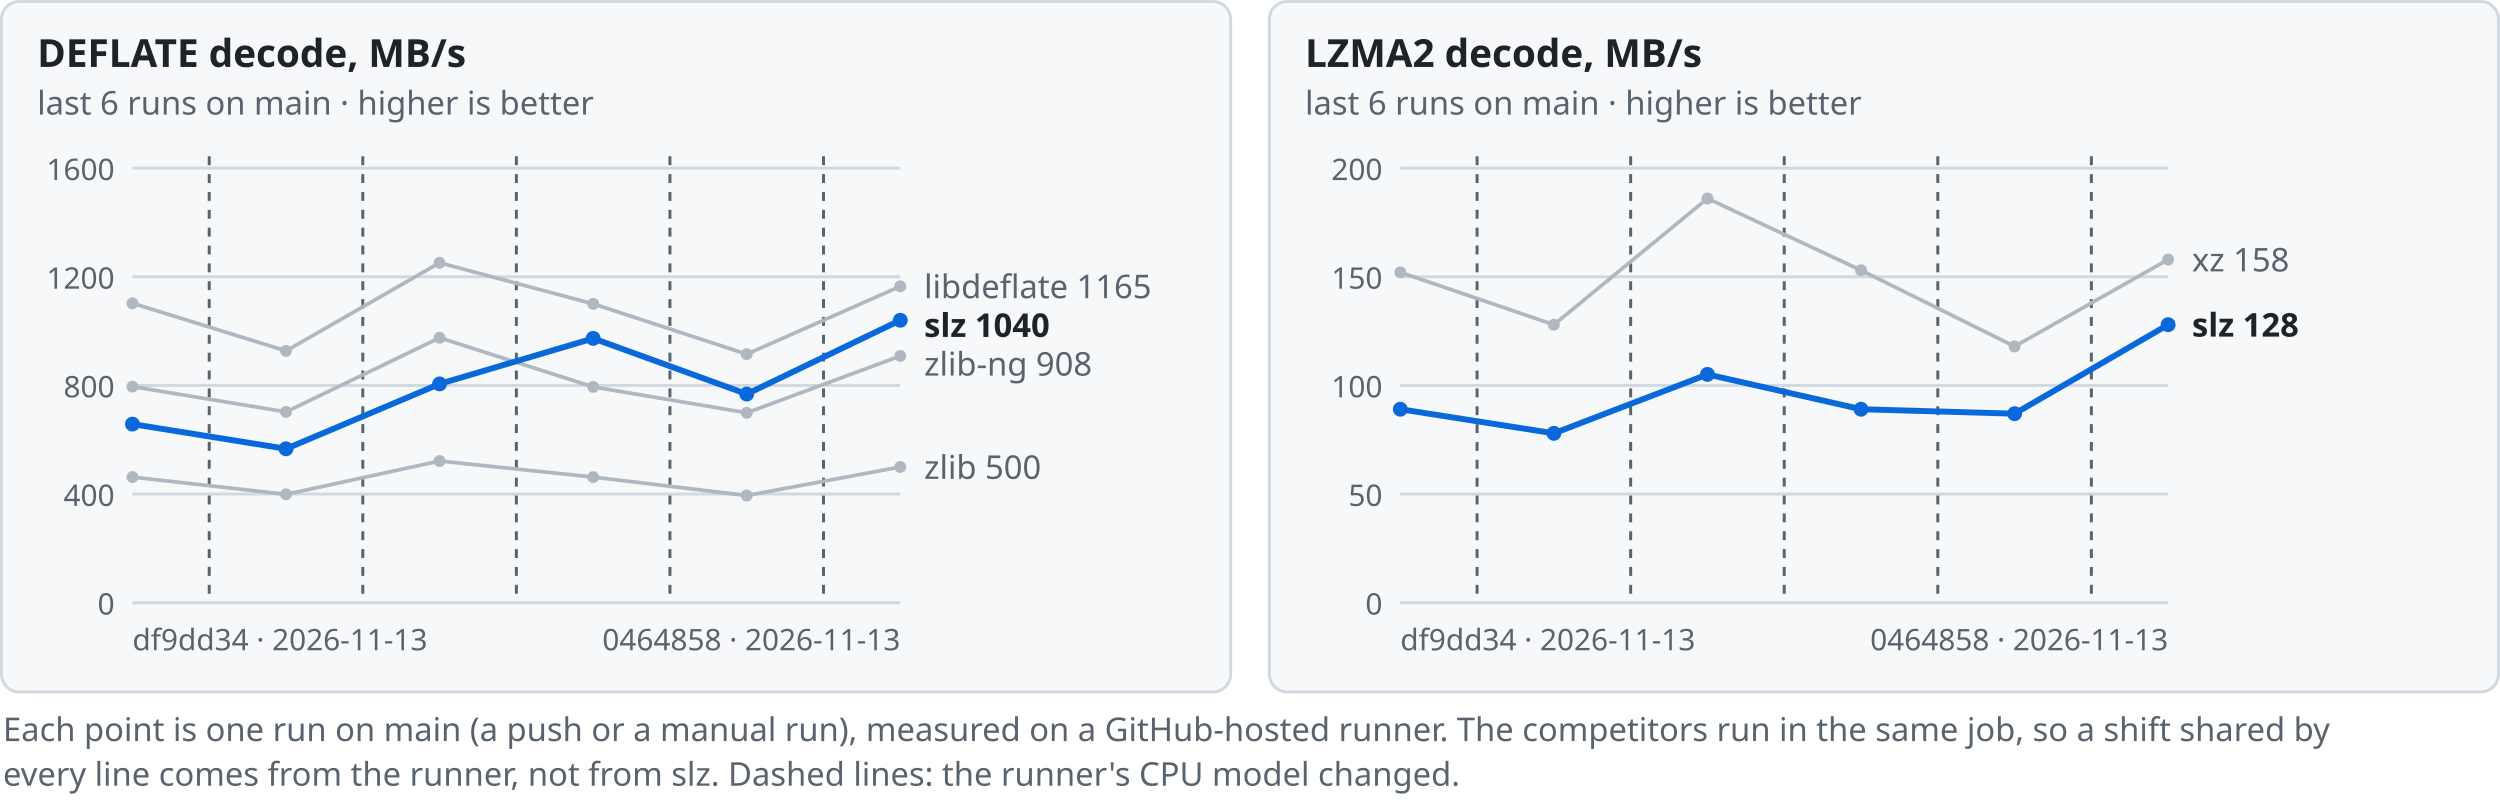
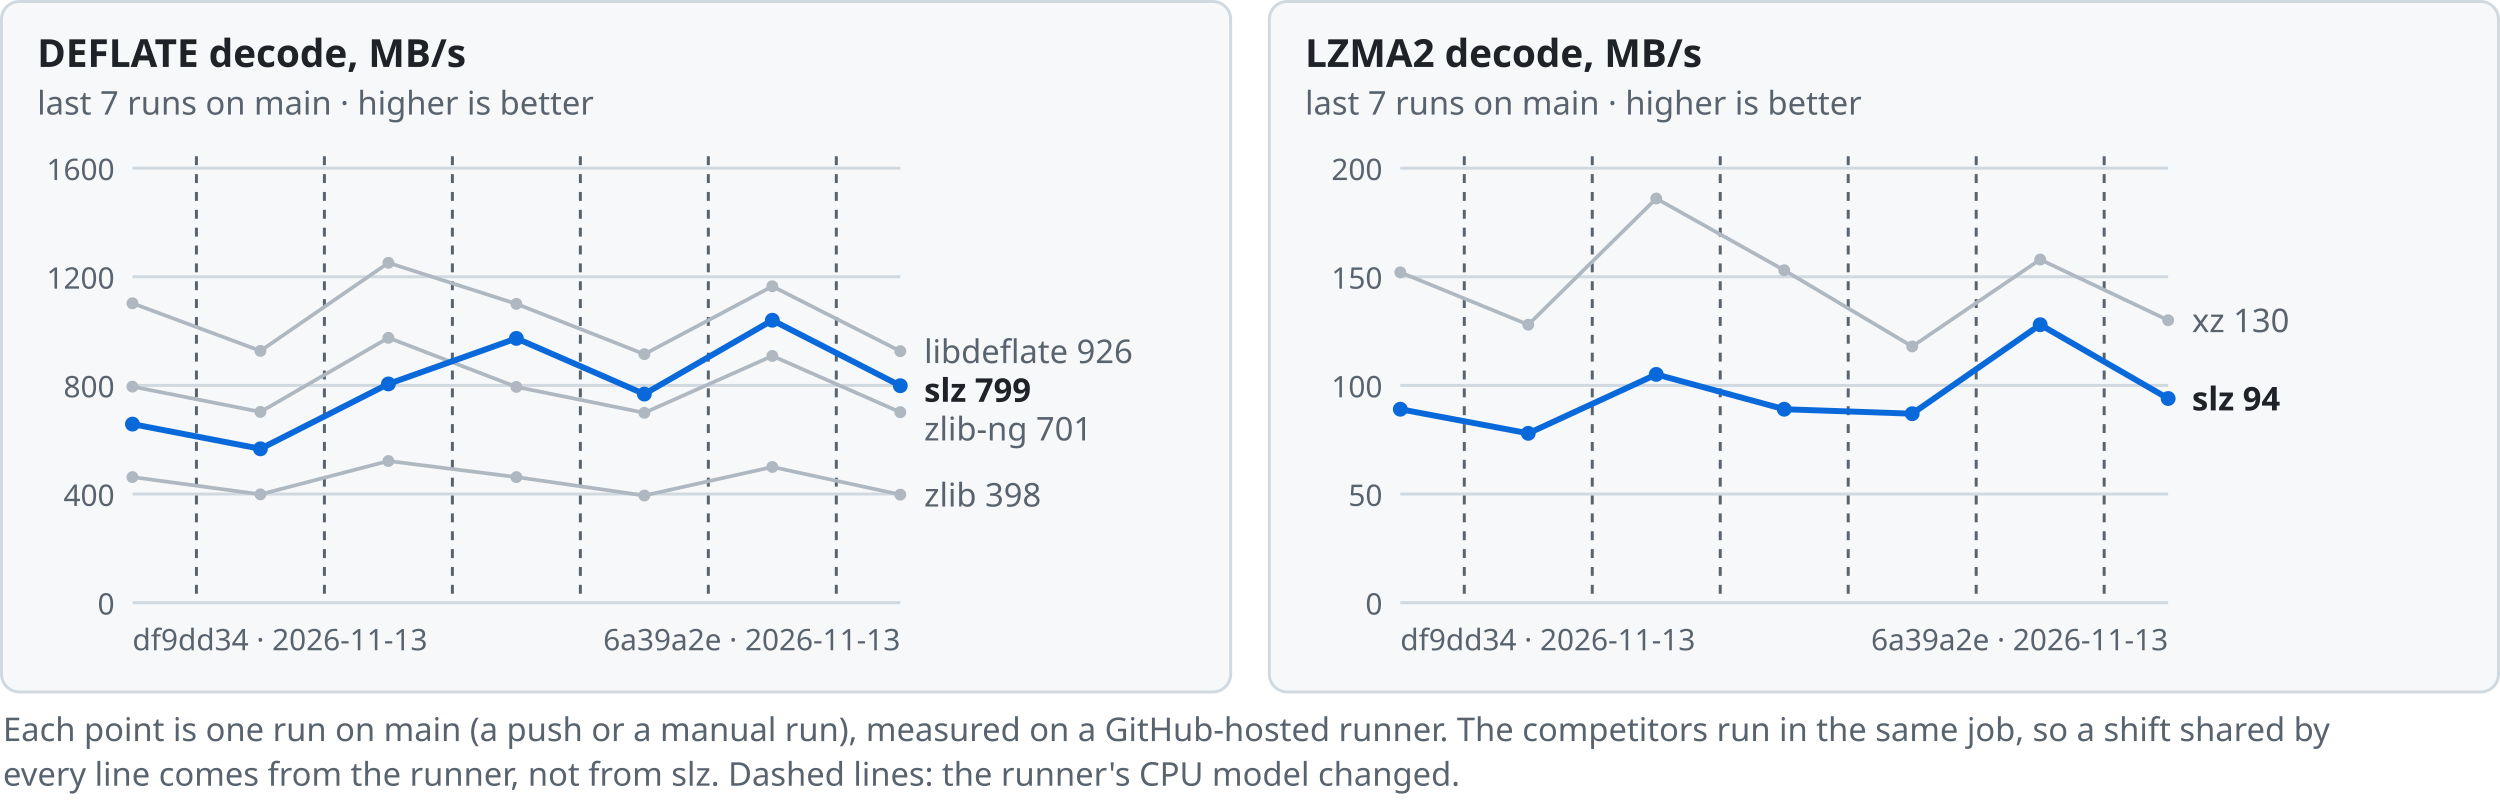
<svg xmlns="http://www.w3.org/2000/svg" width="840" height="270" viewBox="0 0 840 270" role="img" aria-labelledby="title desc">
  <style>text{font-family:-apple-system,BlinkMacSystemFont,'Segoe UI','Noto Sans',Helvetica,Arial,sans-serif;font-variant-numeric:tabular-nums}</style>
  <rect x="0.5" y="0.5" width="413.0" height="232.0" fill="#f6f8fa" rx="6" stroke="#d1d9e0" />
  <text x="12.5" y="22.5" font-size="13" fill="#1f2328" font-weight="600">DEFLATE decode, MB/s</text>
-   <text x="12.5" y="38.5" font-size="11" fill="#59636e">last 6 runs on main · higher is better</text>
+   <text x="12.5" y="38.5" font-size="11" fill="#59636e">last 7 runs on main · higher is better</text>
  <line x1="44.5" y1="202.5" x2="302.5" y2="202.5" stroke="#d1d9e0" stroke-width="1" />
  <text x="38.5" y="206.5" font-size="10" fill="#59636e" text-anchor="end">0</text>
  <line x1="44.5" y1="166.0" x2="302.5" y2="166.0" stroke="#d1d9e0" stroke-width="1" />
  <text x="38.5" y="170.0" font-size="10" fill="#59636e" text-anchor="end">400</text>
  <line x1="44.5" y1="129.5" x2="302.5" y2="129.5" stroke="#d1d9e0" stroke-width="1" />
  <text x="38.5" y="133.5" font-size="10" fill="#59636e" text-anchor="end">800</text>
  <line x1="44.5" y1="93.0" x2="302.5" y2="93.0" stroke="#d1d9e0" stroke-width="1" />
  <text x="38.5" y="97.0" font-size="10" fill="#59636e" text-anchor="end">1200</text>
  <line x1="44.5" y1="56.5" x2="302.5" y2="56.5" stroke="#d1d9e0" stroke-width="1" />
  <text x="38.5" y="60.5" font-size="10" fill="#59636e" text-anchor="end">1600</text>
-   <line x1="70.3" y1="52.5" x2="70.3" y2="202.5" stroke="#59636e" stroke-width="1" stroke-dasharray="3 3" />
-   <line x1="121.9" y1="52.5" x2="121.9" y2="202.5" stroke="#59636e" stroke-width="1" stroke-dasharray="3 3" />
-   <line x1="173.5" y1="52.5" x2="173.5" y2="202.5" stroke="#59636e" stroke-width="1" stroke-dasharray="3 3" />
-   <line x1="225.1" y1="52.5" x2="225.1" y2="202.5" stroke="#59636e" stroke-width="1" stroke-dasharray="3 3" />
-   <line x1="276.7" y1="52.5" x2="276.7" y2="202.5" stroke="#59636e" stroke-width="1" stroke-dasharray="3 3" />
-   <polyline points="44.5,101.9 96.1,117.9 147.7,88.3 199.3,102.1 250.9,119.0 302.5,96.2" fill="none" stroke="#afb8c1" stroke-width="1.25" stroke-linejoin="round" stroke-linecap="round" />
+   <line x1="66.0" y1="52.5" x2="66.0" y2="202.5" stroke="#59636e" stroke-width="1" stroke-dasharray="3 3" />
+   <line x1="109.0" y1="52.5" x2="109.0" y2="202.5" stroke="#59636e" stroke-width="1" stroke-dasharray="3 3" />
+   <line x1="152.0" y1="52.5" x2="152.0" y2="202.5" stroke="#59636e" stroke-width="1" stroke-dasharray="3 3" />
+   <line x1="195.0" y1="52.5" x2="195.0" y2="202.5" stroke="#59636e" stroke-width="1" stroke-dasharray="3 3" />
+   <line x1="238.0" y1="52.5" x2="238.0" y2="202.5" stroke="#59636e" stroke-width="1" stroke-dasharray="3 3" />
+   <line x1="281.0" y1="52.5" x2="281.0" y2="202.5" stroke="#59636e" stroke-width="1" stroke-dasharray="3 3" />
+   <polyline points="44.5,101.9 87.5,117.9 130.5,88.3 173.5,102.1 216.5,119.0 259.5,96.2 302.5,118.0" fill="none" stroke="#afb8c1" stroke-width="1.25" stroke-linejoin="round" stroke-linecap="round" />
  <circle cx="44.5" cy="101.9" r="2" fill="#afb8c1" />
-   <circle cx="96.1" cy="117.9" r="2" fill="#afb8c1" />
-   <circle cx="147.7" cy="88.3" r="2" fill="#afb8c1" />
-   <circle cx="199.3" cy="102.1" r="2" fill="#afb8c1" />
-   <circle cx="250.9" cy="119.0" r="2" fill="#afb8c1" />
-   <circle cx="302.5" cy="96.2" r="2" fill="#afb8c1" />
-   <polyline points="44.5,129.9 96.1,138.4 147.7,113.5 199.3,130.0 250.9,138.7 302.5,119.6" fill="none" stroke="#afb8c1" stroke-width="1.25" stroke-linejoin="round" stroke-linecap="round" />
+   <circle cx="87.5" cy="117.9" r="2" fill="#afb8c1" />
+   <circle cx="130.5" cy="88.3" r="2" fill="#afb8c1" />
+   <circle cx="173.5" cy="102.1" r="2" fill="#afb8c1" />
+   <circle cx="216.5" cy="119.0" r="2" fill="#afb8c1" />
+   <circle cx="259.5" cy="96.2" r="2" fill="#afb8c1" />
+   <circle cx="302.5" cy="118.0" r="2" fill="#afb8c1" />
+   <polyline points="44.5,129.9 87.5,138.4 130.5,113.5 173.5,130.0 216.5,138.7 259.5,119.6 302.5,138.5" fill="none" stroke="#afb8c1" stroke-width="1.25" stroke-linejoin="round" stroke-linecap="round" />
  <circle cx="44.5" cy="129.9" r="2" fill="#afb8c1" />
-   <circle cx="96.1" cy="138.4" r="2" fill="#afb8c1" />
-   <circle cx="147.7" cy="113.5" r="2" fill="#afb8c1" />
-   <circle cx="199.3" cy="130.0" r="2" fill="#afb8c1" />
-   <circle cx="250.9" cy="138.7" r="2" fill="#afb8c1" />
-   <circle cx="302.5" cy="119.6" r="2" fill="#afb8c1" />
-   <polyline points="44.5,160.3 96.1,166.1 147.7,154.9 199.3,160.3 250.9,166.5 302.5,156.9" fill="none" stroke="#afb8c1" stroke-width="1.25" stroke-linejoin="round" stroke-linecap="round" />
+   <circle cx="87.5" cy="138.4" r="2" fill="#afb8c1" />
+   <circle cx="130.5" cy="113.5" r="2" fill="#afb8c1" />
+   <circle cx="173.5" cy="130.0" r="2" fill="#afb8c1" />
+   <circle cx="216.5" cy="138.7" r="2" fill="#afb8c1" />
+   <circle cx="259.5" cy="119.6" r="2" fill="#afb8c1" />
+   <circle cx="302.5" cy="138.5" r="2" fill="#afb8c1" />
+   <polyline points="44.5,160.3 87.5,166.1 130.5,154.9 173.5,160.3 216.5,166.5 259.5,156.9 302.5,166.2" fill="none" stroke="#afb8c1" stroke-width="1.25" stroke-linejoin="round" stroke-linecap="round" />
  <circle cx="44.5" cy="160.3" r="2" fill="#afb8c1" />
-   <circle cx="96.1" cy="166.1" r="2" fill="#afb8c1" />
-   <circle cx="147.7" cy="154.9" r="2" fill="#afb8c1" />
-   <circle cx="199.3" cy="160.3" r="2" fill="#afb8c1" />
-   <circle cx="250.9" cy="166.5" r="2" fill="#afb8c1" />
-   <circle cx="302.5" cy="156.9" r="2" fill="#afb8c1" />
-   <polyline points="44.5,142.5 96.1,150.8 147.7,129.0 199.3,113.7 250.9,132.4 302.5,107.6" fill="none" stroke="#0969da" stroke-width="2" stroke-linejoin="round" stroke-linecap="round" />
+   <circle cx="87.5" cy="166.1" r="2" fill="#afb8c1" />
+   <circle cx="130.5" cy="154.9" r="2" fill="#afb8c1" />
+   <circle cx="173.5" cy="160.3" r="2" fill="#afb8c1" />
+   <circle cx="216.5" cy="166.5" r="2" fill="#afb8c1" />
+   <circle cx="259.5" cy="156.9" r="2" fill="#afb8c1" />
+   <circle cx="302.5" cy="166.2" r="2" fill="#afb8c1" />
+   <polyline points="44.5,142.5 87.5,150.8 130.5,129.0 173.5,113.7 216.5,132.4 259.5,107.6 302.5,129.6" fill="none" stroke="#0969da" stroke-width="2" stroke-linejoin="round" stroke-linecap="round" />
  <circle cx="44.5" cy="142.5" r="2.5" fill="#0969da" />
-   <circle cx="96.1" cy="150.8" r="2.5" fill="#0969da" />
-   <circle cx="147.7" cy="129.0" r="2.5" fill="#0969da" />
-   <circle cx="199.3" cy="113.7" r="2.5" fill="#0969da" />
-   <circle cx="250.9" cy="132.4" r="2.5" fill="#0969da" />
-   <circle cx="302.5" cy="107.6" r="2.5" fill="#0969da" />
-   <text x="310.5" y="100.2" font-size="11" fill="#59636e">libdeflate 1165</text>
-   <text x="310.5" y="113.2" font-size="11" fill="#1f2328" font-weight="600">slz 1040</text>
-   <text x="310.5" y="126.2" font-size="11" fill="#59636e">zlib-ng 908</text>
-   <text x="310.5" y="160.9" font-size="11" fill="#59636e">zlib 500</text>
+   <circle cx="87.5" cy="150.8" r="2.5" fill="#0969da" />
+   <circle cx="130.5" cy="129.0" r="2.5" fill="#0969da" />
+   <circle cx="173.5" cy="113.7" r="2.5" fill="#0969da" />
+   <circle cx="216.5" cy="132.4" r="2.5" fill="#0969da" />
+   <circle cx="259.5" cy="107.6" r="2.5" fill="#0969da" />
+   <circle cx="302.5" cy="129.6" r="2.5" fill="#0969da" />
+   <text x="310.5" y="122.0" font-size="11" fill="#59636e">libdeflate 926</text>
+   <text x="310.5" y="135.0" font-size="11" fill="#1f2328" font-weight="600">slz 799</text>
+   <text x="310.5" y="148.0" font-size="11" fill="#59636e">zlib-ng 701</text>
+   <text x="310.5" y="170.2" font-size="11" fill="#59636e">zlib 398</text>
  <text x="44.5" y="218.5" font-size="10" fill="#59636e">df9dd34 · 2026-11-13</text>
-   <text x="302.5" y="218.5" font-size="10" fill="#59636e" text-anchor="end">0464858 · 2026-11-13</text>
+   <text x="302.5" y="218.5" font-size="10" fill="#59636e" text-anchor="end">6a39a2e · 2026-11-13</text>
  <rect x="426.5" y="0.5" width="413.0" height="232.0" fill="#f6f8fa" rx="6" stroke="#d1d9e0" />
  <text x="438.5" y="22.5" font-size="13" fill="#1f2328" font-weight="600">LZMA2 decode, MB/s</text>
-   <text x="438.5" y="38.5" font-size="11" fill="#59636e">last 6 runs on main · higher is better</text>
+   <text x="438.5" y="38.5" font-size="11" fill="#59636e">last 7 runs on main · higher is better</text>
  <line x1="470.5" y1="202.5" x2="728.5" y2="202.5" stroke="#d1d9e0" stroke-width="1" />
  <text x="464.5" y="206.5" font-size="10" fill="#59636e" text-anchor="end">0</text>
  <line x1="470.5" y1="166.0" x2="728.5" y2="166.0" stroke="#d1d9e0" stroke-width="1" />
  <text x="464.5" y="170.0" font-size="10" fill="#59636e" text-anchor="end">50</text>
  <line x1="470.5" y1="129.5" x2="728.5" y2="129.5" stroke="#d1d9e0" stroke-width="1" />
  <text x="464.5" y="133.5" font-size="10" fill="#59636e" text-anchor="end">100</text>
  <line x1="470.5" y1="93.0" x2="728.5" y2="93.0" stroke="#d1d9e0" stroke-width="1" />
  <text x="464.5" y="97.0" font-size="10" fill="#59636e" text-anchor="end">150</text>
  <line x1="470.5" y1="56.5" x2="728.5" y2="56.5" stroke="#d1d9e0" stroke-width="1" />
  <text x="464.5" y="60.5" font-size="10" fill="#59636e" text-anchor="end">200</text>
-   <line x1="496.3" y1="52.5" x2="496.3" y2="202.5" stroke="#59636e" stroke-width="1" stroke-dasharray="3 3" />
-   <line x1="547.9" y1="52.5" x2="547.9" y2="202.5" stroke="#59636e" stroke-width="1" stroke-dasharray="3 3" />
-   <line x1="599.5" y1="52.5" x2="599.5" y2="202.5" stroke="#59636e" stroke-width="1" stroke-dasharray="3 3" />
-   <line x1="651.1" y1="52.5" x2="651.1" y2="202.5" stroke="#59636e" stroke-width="1" stroke-dasharray="3 3" />
-   <line x1="702.7" y1="52.5" x2="702.7" y2="202.5" stroke="#59636e" stroke-width="1" stroke-dasharray="3 3" />
-   <polyline points="470.5,91.5 522.1,109.1 573.7,66.7 625.3,90.8 676.9,116.4 728.5,87.2" fill="none" stroke="#afb8c1" stroke-width="1.25" stroke-linejoin="round" stroke-linecap="round" />
+   <line x1="492.0" y1="52.5" x2="492.0" y2="202.5" stroke="#59636e" stroke-width="1" stroke-dasharray="3 3" />
+   <line x1="535.0" y1="52.5" x2="535.0" y2="202.5" stroke="#59636e" stroke-width="1" stroke-dasharray="3 3" />
+   <line x1="578.0" y1="52.5" x2="578.0" y2="202.5" stroke="#59636e" stroke-width="1" stroke-dasharray="3 3" />
+   <line x1="621.0" y1="52.5" x2="621.0" y2="202.5" stroke="#59636e" stroke-width="1" stroke-dasharray="3 3" />
+   <line x1="664.0" y1="52.5" x2="664.0" y2="202.5" stroke="#59636e" stroke-width="1" stroke-dasharray="3 3" />
+   <line x1="707.0" y1="52.5" x2="707.0" y2="202.5" stroke="#59636e" stroke-width="1" stroke-dasharray="3 3" />
+   <polyline points="470.5,91.5 513.5,109.1 556.5,66.7 599.5,90.8 642.5,116.4 685.5,87.2 728.5,107.6" fill="none" stroke="#afb8c1" stroke-width="1.25" stroke-linejoin="round" stroke-linecap="round" />
  <circle cx="470.5" cy="91.5" r="2" fill="#afb8c1" />
-   <circle cx="522.1" cy="109.1" r="2" fill="#afb8c1" />
-   <circle cx="573.7" cy="66.7" r="2" fill="#afb8c1" />
-   <circle cx="625.3" cy="90.8" r="2" fill="#afb8c1" />
-   <circle cx="676.9" cy="116.4" r="2" fill="#afb8c1" />
-   <circle cx="728.5" cy="87.2" r="2" fill="#afb8c1" />
-   <polyline points="470.5,137.5 522.1,145.6 573.7,125.8 625.3,137.5 676.9,139.0 728.5,109.1" fill="none" stroke="#0969da" stroke-width="2" stroke-linejoin="round" stroke-linecap="round" />
+   <circle cx="513.5" cy="109.1" r="2" fill="#afb8c1" />
+   <circle cx="556.5" cy="66.7" r="2" fill="#afb8c1" />
+   <circle cx="599.5" cy="90.8" r="2" fill="#afb8c1" />
+   <circle cx="642.5" cy="116.4" r="2" fill="#afb8c1" />
+   <circle cx="685.5" cy="87.2" r="2" fill="#afb8c1" />
+   <circle cx="728.5" cy="107.6" r="2" fill="#afb8c1" />
+   <polyline points="470.5,137.5 513.5,145.6 556.5,125.8 599.5,137.5 642.5,139.0 685.5,109.1 728.5,133.9" fill="none" stroke="#0969da" stroke-width="2" stroke-linejoin="round" stroke-linecap="round" />
  <circle cx="470.5" cy="137.5" r="2.5" fill="#0969da" />
-   <circle cx="522.1" cy="145.6" r="2.5" fill="#0969da" />
-   <circle cx="573.7" cy="125.8" r="2.5" fill="#0969da" />
-   <circle cx="625.3" cy="137.5" r="2.5" fill="#0969da" />
-   <circle cx="676.9" cy="139.0" r="2.5" fill="#0969da" />
-   <circle cx="728.5" cy="109.1" r="2.5" fill="#0969da" />
-   <text x="736.5" y="91.2" font-size="11" fill="#59636e">xz 158</text>
-   <text x="736.5" y="113.1" font-size="11" fill="#1f2328" font-weight="600">slz 128</text>
+   <circle cx="513.5" cy="145.6" r="2.5" fill="#0969da" />
+   <circle cx="556.5" cy="125.8" r="2.5" fill="#0969da" />
+   <circle cx="599.5" cy="137.5" r="2.5" fill="#0969da" />
+   <circle cx="642.5" cy="139.0" r="2.5" fill="#0969da" />
+   <circle cx="685.5" cy="109.1" r="2.5" fill="#0969da" />
+   <circle cx="728.5" cy="133.9" r="2.5" fill="#0969da" />
+   <text x="736.5" y="111.6" font-size="11" fill="#59636e">xz 130</text>
+   <text x="736.5" y="137.9" font-size="11" fill="#1f2328" font-weight="600">slz 94</text>
  <text x="470.5" y="218.5" font-size="10" fill="#59636e">df9dd34 · 2026-11-13</text>
-   <text x="728.5" y="218.5" font-size="10" fill="#59636e" text-anchor="end">0464858 · 2026-11-13</text>
+   <text x="728.5" y="218.5" font-size="10" fill="#59636e" text-anchor="end">6a39a2e · 2026-11-13</text>
  <text x="1.0" y="249.0" font-size="11" fill="#59636e">Each point is one run on main (a push or a manual run), measured on a GitHub-hosted runner. The competitors run in the same job, so a shift shared by</text>
  <text x="1.0" y="264.0" font-size="11" fill="#59636e">every line comes from the runner, not from slz. Dashed lines: the runner's CPU model changed.</text>
</svg>
